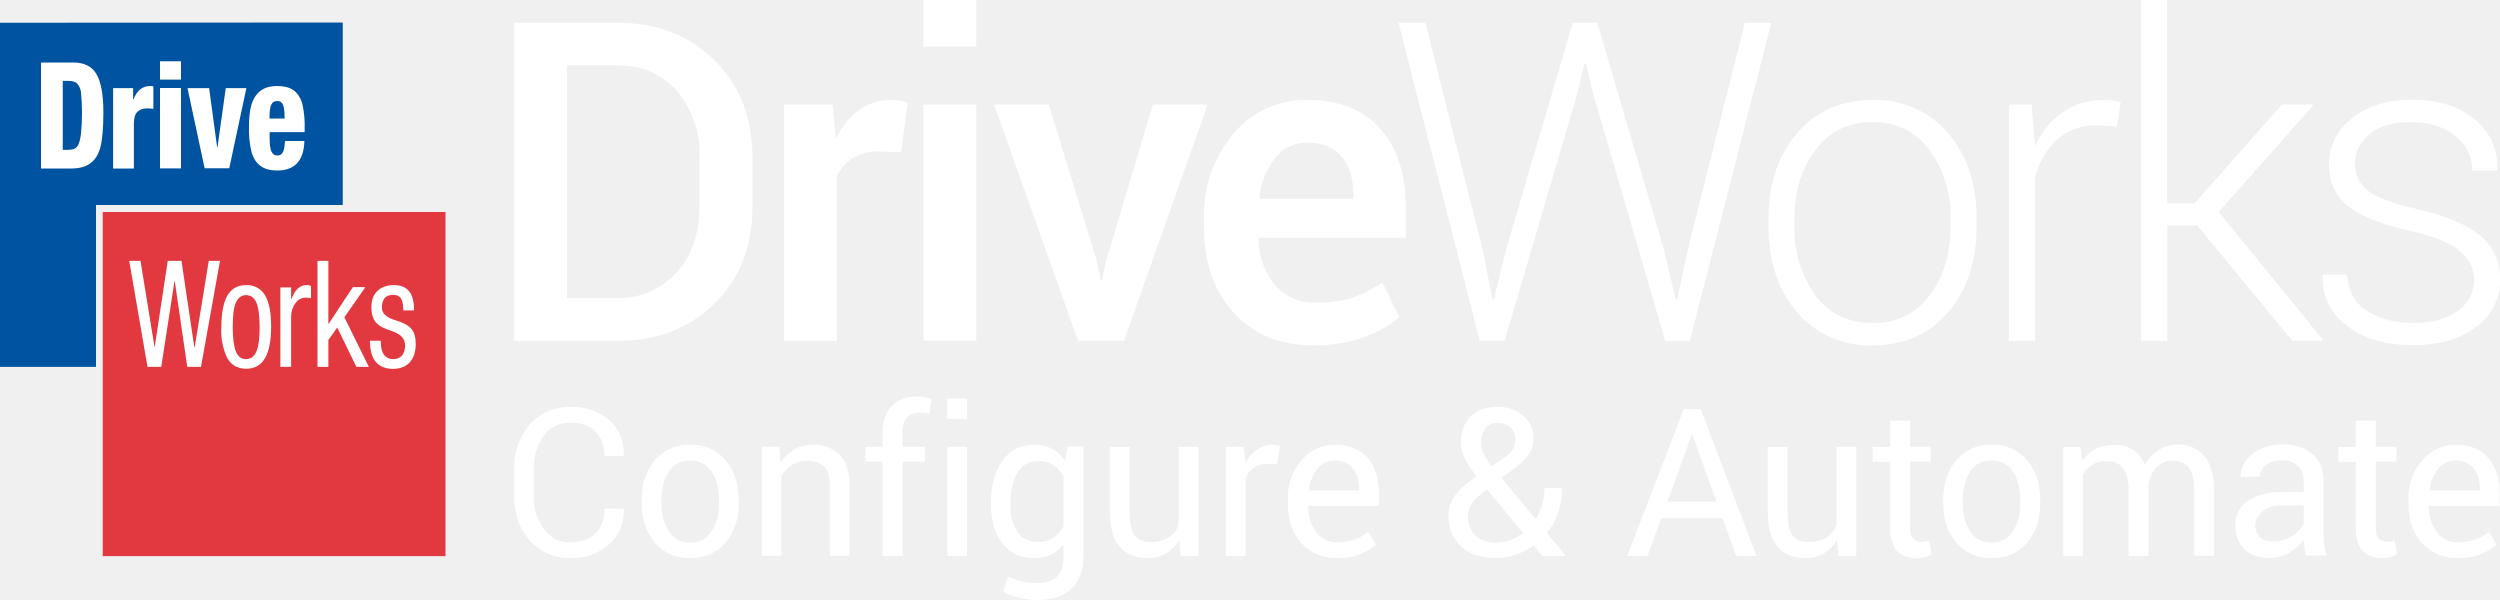
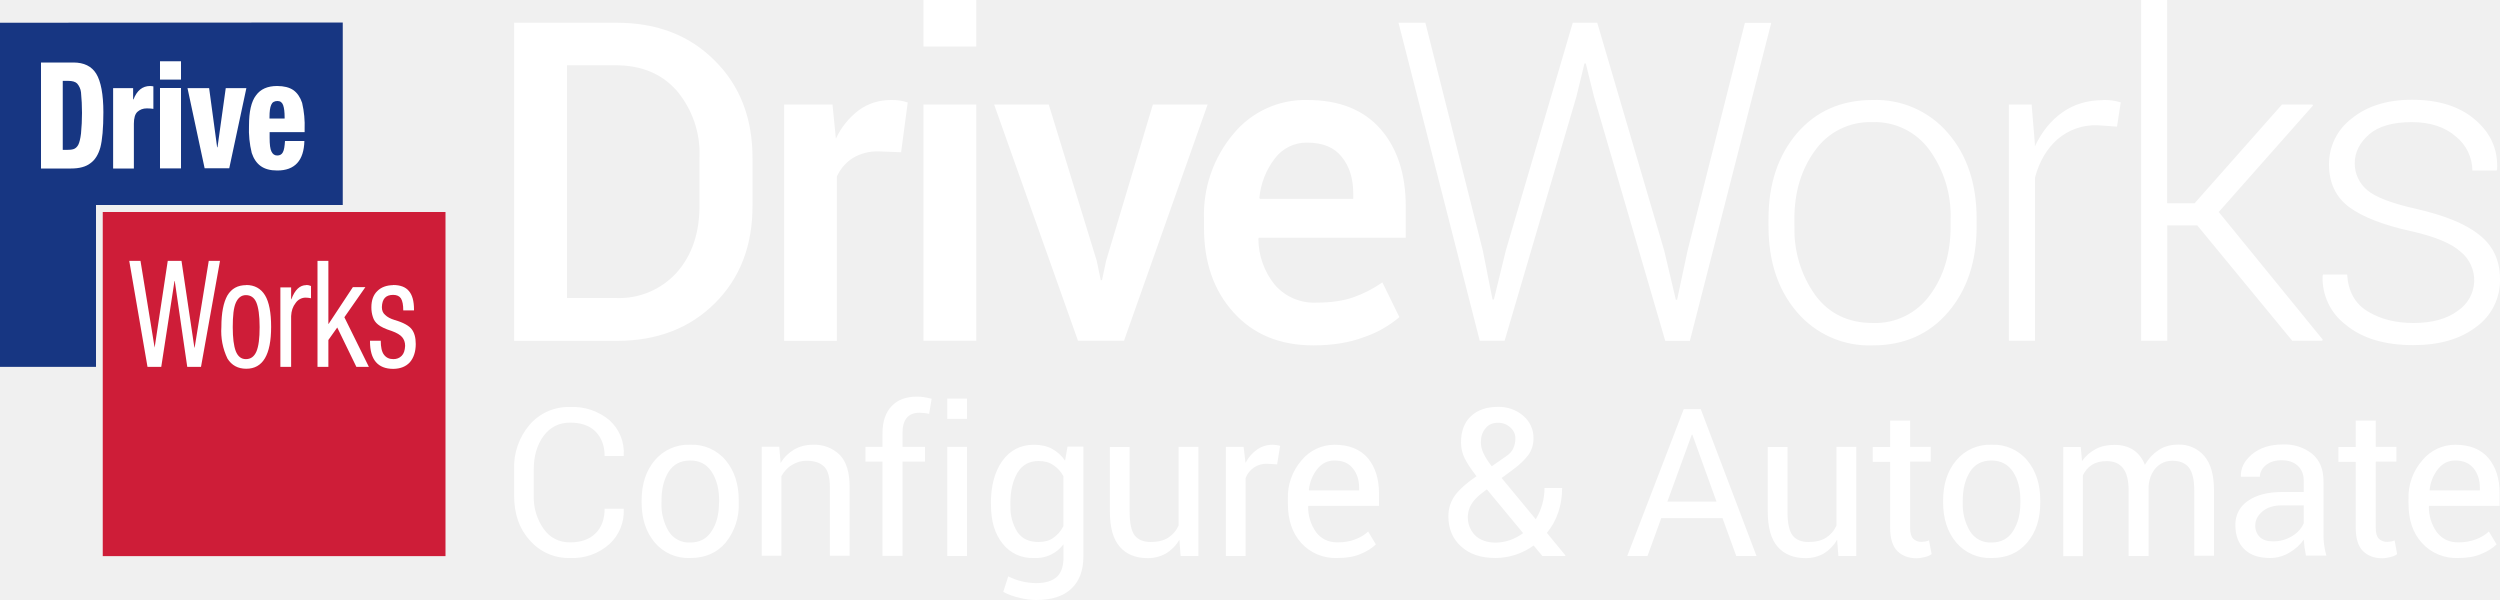
<svg xmlns="http://www.w3.org/2000/svg" viewBox="0 0 200 48">
-   <path fill="#fff" d="M49.34 1.82h-8.21v25.45h8.2c3.22 0 5.83-1 7.85-3 2.02-2.01 3.02-4.6 3.02-7.78v-3.87c0-3.16-1-5.77-3.02-7.77-2.02-2.03-4.63-3.03-7.84-3.03zm6.62 14.63c0 2.17-.59 3.95-1.8 5.33a6.21 6.21 0 01-4.94 2.06h-3.86V5.22h3.86c2.1 0 3.74.68 4.94 2.06a7.76 7.76 0 011.8 5.29v3.88zM71.3 8c-.99 0-1.84.27-2.6.82a6.1 6.1 0 00-1.83 2.27l-.27-2.73h-3.87v18.91h4.22V14.12a3.4 3.4 0 011.28-1.48 3.8 3.8 0 012.05-.53l1.81.07.53-3.98A3.78 3.78 0 0071.3 8zM73.88 8.36h4.22v18.9h-4.22zM73.88 0h4.22v3.72h-4.22zM92.23 8.36l-3.74 12.5-.33 1.55h-.1l-.32-1.54L83.9 8.36h-4.37l6.71 18.9h3.68l6.69-18.9zM104.59 8a7.42 7.42 0 00-5.91 2.7 10.04 10.04 0 00-2.36 6.84v.7c0 2.75.78 5.01 2.37 6.76 1.58 1.75 3.7 2.63 6.38 2.63 1.53 0 2.89-.22 4.05-.66a8.62 8.62 0 002.83-1.6l-1.36-2.78a9.5 9.5 0 01-2.34 1.2c-.81.28-1.79.42-2.92.42a4.16 4.16 0 01-3.35-1.43 5.9 5.9 0 01-1.31-3.68l.04-.08h11.75v-2.5c0-2.6-.68-4.67-2.03-6.21-1.36-1.54-3.3-2.31-5.84-2.31zm3.67 7.91h-7.47l-.04-.08a6.08 6.08 0 011.25-3.17 3.16 3.16 0 012.57-1.25c1.24 0 2.16.37 2.77 1.14.62.76.92 1.74.92 2.94v.42zM139.59 1.83L135 20.07l-.83 3.9-.1.02-.93-3.93-5.36-18.24h-1.96l-5.36 18.24-.95 3.9h-.11l-.77-3.9-4.6-18.24h-2.15l6.5 25.44h1.99l5.74-19.52.65-2.67h.1l.66 2.67 5.7 19.53h1.97l6.51-25.44zM149.8 8c-2.51 0-4.53.9-6.05 2.67-1.52 1.79-2.27 4.07-2.27 6.85v.58c0 2.8.75 5.08 2.27 6.86a7.59 7.59 0 006.08 2.67c2.5 0 4.52-.9 6.03-2.67 1.52-1.78 2.27-4.07 2.27-6.86v-.58c0-2.8-.75-5.08-2.27-6.85A7.58 7.58 0 00149.8 8zm6.25 10.09c0 2.19-.55 4.03-1.66 5.52a5.39 5.39 0 01-4.56 2.23c-1.96 0-3.51-.74-4.61-2.23a8.97 8.97 0 01-1.66-5.52h-.01v-.58c0-2.15.56-3.98 1.66-5.48a5.39 5.39 0 014.57-2.26 5.4 5.4 0 014.6 2.26 8.97 8.97 0 011.67 5.48v.58zM168.26 8.01c-1.27 0-2.35.33-3.27.98s-1.65 1.55-2.2 2.72v-.2l-.26-3.15h-1.82v18.9h2.09V14.2c.35-1.3.96-2.32 1.8-3.06a4.66 4.66 0 013.21-1.12l1.55.11.3-1.94a4.33 4.33 0 00-1.4-.19zM185.04 8.44l-.04-.08h-2.44l-6.99 7.9h-2.2V0h-2.08v27.26h2.09v-9.23h2.4l7.6 9.23h2.39l.05-.09-8.32-10.21zM198.33 18.78c-1.11-.89-2.8-1.56-5.03-2.07-1.96-.44-3.27-.94-3.92-1.5a2.75 2.75 0 01-1-2.16c0-.88.4-1.64 1.15-2.3.75-.65 1.89-.98 3.41-.98 1.48 0 2.66.39 3.54 1.16a3.52 3.52 0 011.31 2.71h1.94l.04-.1c.07-1.6-.52-2.91-1.77-3.97-1.23-1.06-2.92-1.59-5.04-1.59-2 0-3.61.51-4.82 1.5a4.55 4.55 0 00-1.82 3.67c0 1.47.54 2.61 1.6 3.41 1.09.8 2.75 1.45 5 1.94 1.89.43 3.19.97 3.92 1.63a2.93 2.93 0 01-.2 4.72c-.87.66-2.07.99-3.57.99-1.4 0-2.61-.3-3.64-.92-1.03-.62-1.57-1.6-1.66-2.96h-1.92l-.04.1a4.66 4.66 0 001.85 3.92c1.3 1.08 3.1 1.63 5.4 1.63 2.09 0 3.76-.48 5.04-1.46a4.58 4.58 0 001.9-3.82c0-1.5-.56-2.69-1.67-3.55zM43.48 34.88c.53-.71 1.24-1.07 2.12-1.07s1.56.23 2.04.71c.48.49.73 1.13.73 1.96h1.52l.01-.06a3.48 3.48 0 00-1.14-2.8 4.55 4.55 0 00-3.15-1.06 4.1 4.1 0 00-3.23 1.41 5.18 5.18 0 00-1.25 3.58v2.1c0 1.44.4 2.64 1.25 3.57a4.11 4.11 0 003.23 1.42 4.4 4.4 0 003.14-1.11 3.55 3.55 0 001.15-2.77l-.01-.06h-1.52c0 .84-.25 1.5-.73 1.97-.48.48-1.17.72-2.04.72s-1.6-.36-2.11-1.08a4.4 4.4 0 01-.79-2.67v-2.1c0-1.06.26-1.94.78-2.66zM55.2 35.58a3.5 3.5 0 00-2.83 1.26c-.7.84-1.04 1.9-1.04 3.2v.16c0 1.29.34 2.35 1.04 3.19a3.5 3.5 0 002.85 1.25c1.2 0 2.14-.41 2.84-1.24a4.76 4.76 0 001.04-3.19v-.18c0-1.3-.34-2.35-1.04-3.2a3.5 3.5 0 00-2.85-1.25zm2.32 4.63c0 .92-.19 1.68-.59 2.28-.38.61-.96.91-1.71.91a1.9 1.9 0 01-1.73-.9 4.15 4.15 0 01-.57-2.3v-.17c0-.92.19-1.68.57-2.29.39-.6.96-.9 1.72-.9s1.33.3 1.72.9c.4.61.6 1.38.6 2.29v.18zM65.02 35.58c-.56 0-1.05.13-1.5.39-.42.25-.79.6-1.07 1.07l-.11-1.3h-1.4v8.72h1.57V38.1c.21-.38.48-.69.84-.9a2.2 2.2 0 011.2-.34c.62 0 1.09.17 1.4.49.3.31.44.86.44 1.63v5.48h1.58v-5.5c0-1.15-.25-2-.77-2.55a2.86 2.86 0 00-2.18-.83zM73.36 31.73c-.87 0-1.55.25-2.03.76s-.73 1.22-.73 2.16v1.1h-1.36v1.18h1.36v7.54h1.6v-7.54H74v-1.18h-1.8v-1.1c0-.54.11-.94.33-1.21.22-.28.57-.42 1.03-.42.15 0 .3.02.43.03.12.02.24.03.34.06l.2-1.21a8.4 8.4 0 00-.62-.13 3.61 3.61 0 00-.55-.04zM75.78 31.89h1.58v1.62h-1.58zM75.78 35.75h1.58v8.73h-1.58zM85.22 36.88a2.91 2.91 0 00-1.05-.97c-.4-.22-.9-.33-1.45-.33-1.08 0-1.92.44-2.54 1.3-.61.86-.91 2-.91 3.4h.01v.16c0 1.26.31 2.27.92 3.04a3 3 0 002.5 1.16 2.74 2.74 0 002.38-1.1v.98c.01.71-.15 1.25-.5 1.6-.37.35-.93.53-1.7.53a5.08 5.08 0 01-2.22-.54l-.4 1.24c.36.2.8.36 1.28.47.5.13.95.18 1.36.18 1.22 0 2.15-.29 2.8-.9.64-.59.97-1.45.97-2.57v-8.8H85.4l-.2 1.15zm-.16 5.23c-.2.4-.48.7-.8.92-.3.22-.7.33-1.18.33-.76 0-1.32-.26-1.69-.8a3.66 3.66 0 01-.55-2.12h-.01v-.16c0-1 .19-1.82.56-2.45.38-.64.95-.95 1.7-.95.45 0 .85.1 1.18.33.33.22.59.5.8.88v4.02zM94.29 42.04c-.2.43-.47.74-.84.98-.37.23-.83.34-1.4.34s-1-.18-1.27-.52c-.27-.35-.41-.98-.41-1.92v-5.16h-1.58v5.15c0 1.28.26 2.23.8 2.84.53.6 1.27.9 2.22.9a2.9 2.9 0 001.48-.38 3.1 3.1 0 001.06-1.09l.1 1.3h1.42v-8.73h-1.58v6.29zM101.8 35.58c-.46 0-.89.14-1.24.39-.37.26-.68.6-.92 1.06l-.15-1.28h-1.42v8.73h1.58v-6.24a1.77 1.77 0 011.71-1.14l.81.05.24-1.48c-.07-.02-.15-.05-.26-.06-.11-.01-.22-.03-.35-.03zM106.75 35.58a3.4 3.4 0 00-2.62 1.24 4.47 4.47 0 00-1.1 3.1v.36c0 1.3.34 2.34 1.06 3.15a3.68 3.68 0 002.9 1.21c.72 0 1.34-.1 1.85-.32.5-.2.91-.46 1.23-.77l-.62-1.03c-.28.28-.64.48-1.04.63-.4.16-.88.24-1.41.24-.74 0-1.3-.28-1.71-.81a3.48 3.48 0 01-.64-2.07l.03-.04h5.64v-1c0-1.17-.3-2.11-.9-2.83-.61-.7-1.49-1.06-2.67-1.06zm1.98 3.65h-4l-.02-.04a3.2 3.2 0 01.68-1.68c.37-.45.83-.67 1.36-.67.65 0 1.14.2 1.48.63.33.41.5.94.5 1.55v.21zM124.66 41c.2-.6.31-1.25.31-1.96h-1.41a4.8 4.8 0 01-.7 2.5l-2.73-3.3.88-.65c.55-.4.96-.8 1.25-1.18.28-.39.42-.84.42-1.36a2.3 2.3 0 00-.8-1.77 2.97 2.97 0 00-2.06-.73c-.9 0-1.63.25-2.15.75-.53.5-.79 1.2-.79 2.1 0 .44.1.87.3 1.28.21.42.53.88.94 1.42-.74.5-1.32 1-1.69 1.49-.37.5-.56 1.06-.56 1.72 0 .99.34 1.79 1.01 2.4.69.63 1.6.93 2.77.93a5.23 5.23 0 003.04-1l.7.84h1.83l.01-.05-1.48-1.8c.4-.48.7-1.02.9-1.62zm-5.83-6.72c.23-.3.56-.46 1-.46.41 0 .75.14 1.01.39.26.24.39.53.39.86 0 .3-.06.57-.17.8-.1.24-.31.46-.61.66l-1.11.77c-.3-.37-.5-.71-.65-1.01-.15-.32-.22-.61-.22-.9 0-.44.11-.81.36-1.11zm1.97 8.93c-.37.12-.75.2-1.13.2-.72 0-1.28-.21-1.66-.58a2.07 2.07 0 01-.35-2.4c.17-.33.48-.68.98-1.05l.31-.23 2.9 3.5a4.1 4.1 0 01-1.05.56zM134.7 32.73l-4.52 11.75h1.62l1.1-3.03h4.9l1.1 3.03h1.62l-4.46-11.75h-1.36zm-1.31 7.4l1.95-5.35h.05l1.93 5.35h-3.93zM146.92 42.04c-.2.43-.47.74-.84.98-.37.23-.83.34-1.4.34s-1-.18-1.27-.52c-.27-.35-.41-.98-.41-1.92v-5.16h-1.58v5.15c0 1.28.26 2.23.8 2.84.53.6 1.27.9 2.22.9a2.9 2.9 0 001.48-.38 3.1 3.1 0 001.05-1.09l.1 1.3h1.43v-8.73h-1.58v6.29zM154.03 43.32l-.3.03a.92.92 0 01-.67-.25c-.17-.17-.25-.45-.25-.87v-5.3h1.65v-1.18h-1.65v-2.1h-1.6v2.11h-1.39v1.19h1.39v5.3c0 .82.2 1.44.57 1.83.39.38.9.58 1.54.58.23 0 .45-.04.68-.1.24-.05.4-.14.53-.23l-.21-1.1c-.08.04-.18.06-.29.09zM159.33 35.58a3.5 3.5 0 00-2.84 1.26c-.7.84-1.04 1.9-1.04 3.2v.16c0 1.29.34 2.35 1.04 3.19a3.5 3.5 0 002.85 1.25c1.2 0 2.14-.41 2.84-1.24s1.04-1.88 1.04-3.19v-.18c0-1.3-.34-2.35-1.04-3.2a3.5 3.5 0 00-2.85-1.25zm2.3 4.63c0 .92-.2 1.68-.59 2.28-.38.61-.96.91-1.71.91a1.9 1.9 0 01-1.73-.9 4.15 4.15 0 01-.58-2.3v-.17c0-.92.2-1.68.58-2.29.38-.6.96-.9 1.71-.9s1.33.3 1.73.9c.4.61.59 1.38.59 2.29v.18zM174.25 35.57c-.6 0-1.12.14-1.57.44-.45.3-.81.69-1.09 1.18-.2-.53-.52-.93-.93-1.2-.42-.27-.92-.4-1.5-.4s-1.07.1-1.51.34c-.44.23-.8.55-1.09.96l-.1-1.14v.01h-1.4v8.73h1.57v-6.46c.17-.35.4-.64.72-.84.31-.2.7-.3 1.19-.3.56 0 1 .18 1.3.56.3.38.45.98.45 1.8v5.23h1.6v-5.62c.05-.58.25-1.06.58-1.43.35-.37.78-.57 1.32-.57.58 0 1.03.18 1.32.54.28.36.43.98.43 1.83v5.23h1.58v-5.21c0-1.23-.25-2.15-.77-2.76a2.6 2.6 0 00-2.1-.92zM185.88 42.69v-4.2c0-.95-.3-1.67-.9-2.18a3.51 3.51 0 00-2.38-.75c-1 0-1.8.26-2.44.78-.63.54-.91 1.12-.89 1.75l.02.05h1.5c0-.35.17-.67.48-.93.33-.26.74-.39 1.25-.39.56 0 1 .15 1.32.46.31.29.46.7.46 1.2v.88h-1.71c-1.15 0-2.07.23-2.74.7a2.25 2.25 0 00-1.02 1.95c0 .83.24 1.46.72 1.93s1.16.7 2.07.7a3 3 0 001.53-.43c.47-.27.87-.63 1.15-1.04l.06.6.12.7v-.02h1.63a5.9 5.9 0 01-.23-1.76zm-1.58-.84c-.15.38-.44.73-.9 1.02-.47.29-.98.44-1.55.44-.47 0-.82-.11-1.07-.35a1.25 1.25 0 01-.36-.92c0-.43.2-.81.58-1.13s.9-.48 1.53-.48h1.77v1.42zM191.28 43.32l-.3.03a.92.92 0 01-.67-.25c-.17-.17-.25-.45-.25-.87v-5.3h1.65v-1.18h-1.65v-2.1h-1.6v2.11h-1.39v1.19h1.39v5.3c0 .82.19 1.44.57 1.83.39.38.9.58 1.54.58.23 0 .45-.04.68-.1.23-.05.4-.14.52-.23l-.2-1.1c-.08.04-.18.06-.29.09zM199.97 40.47v-1c0-1.17-.3-2.11-.9-2.83-.6-.7-1.48-1.06-2.66-1.06a3.4 3.4 0 00-2.62 1.24 4.47 4.47 0 00-1.11 3.1v.36c0 1.3.34 2.34 1.07 3.15a3.68 3.68 0 002.9 1.21c.72 0 1.33-.1 1.84-.32.51-.2.92-.47 1.24-.77l-.62-1.03c-.29.27-.64.48-1.04.63-.41.15-.88.24-1.41.24-.74 0-1.3-.28-1.72-.82a3.48 3.48 0 01-.63-2.06l.03-.04h5.63zm-4.92-2.96c.37-.45.82-.67 1.36-.67.64 0 1.14.2 1.48.63.33.41.5.94.5 1.55v.21h-4.01l-.01-.04a3.2 3.2 0 01.68-1.68z" />
-   <path fill="#0053A0" d="M0 1.82v27.53h7.68V16.4h19.74V1.8z" />
+   <path fill="#173682" d="M0 1.82v27.53h7.68V16.4h19.74V1.8z" />
+   <path fill="#CE1D38" d="M8.22 16.96h27.42v27.53H8.22z" />
  <path fill="#FFF" d="M5.87 5c.85 0 1.46.3 1.83.9.37.61.57 1.64.57 3.09 0 1.28-.09 2.22-.24 2.8-.16.57-.42 1-.8 1.27-.36.28-.88.42-1.54.42H3.28V5h2.59zM5 11.99h.33c.2 0 .4-.01.55-.06s.27-.15.38-.34c.1-.2.17-.5.22-.9a17.12 17.12 0 000-3.31 1.3 1.3 0 00-.31-.7c-.14-.14-.38-.21-.71-.21h-.44v5.52H5zM12 6.88c.12 0 .22.02.27.03v1.8c-.12-.02-.3-.04-.52-.04-.32 0-.56.1-.76.28-.19.18-.28.5-.28.95v3.58H9.05V7.05h1.6v.9h.03c.27-.7.71-1.07 1.33-1.07M14.48 6.37H12.8V4.9h1.68v1.47zm0 7.1H12.8V7.04h1.68v6.41zM16.73 7.05l.64 4.73h.03l.66-4.73h1.65l-1.37 6.41h-1.97L15 7.05zM22.17 6.88c.54 0 .98.11 1.3.33.31.22.55.57.7 1.02a8 8 0 01.2 2.12v.22h-2.8V11c0 .55.04.92.15 1.13.1.2.24.31.46.31.2 0 .36-.08.45-.26.1-.18.14-.48.17-.9h1.55c-.04 1.56-.76 2.36-2.17 2.36-.56 0-1-.12-1.33-.36s-.56-.59-.71-1.04a7.76 7.76 0 01-.22-2.2c0-1.1.18-1.92.56-2.41.36-.5.92-.75 1.69-.75m.6 2.58V9.4c0-.44-.04-.77-.12-.99-.08-.22-.23-.33-.45-.33-.25 0-.42.1-.5.3-.1.21-.14.54-.14 1v.1h1.21v-.02z" />
-   <path fill="#E2383F" d="M8.22 16.96h27.42v27.53H8.22z" />
  <path fill="#FFF" d="M11.24 20.87l1.13 6.94 1.05-6.94h1.1l1.03 6.94h.02l1.13-6.94h.9l-1.52 8.48h-1.1l-1-6.87h-.02l-1.06 6.87h-1.1l-1.46-8.48zM19.7 22.8c.66 0 1.17.28 1.5.82s.49 1.4.49 2.53c0 2.23-.66 3.35-1.99 3.35-.67 0-1.17-.28-1.5-.81a5.02 5.02 0 01-.49-2.54c0-1.12.17-1.96.48-2.51.33-.55.82-.83 1.51-.83m-1.08 3.36c0 .86.08 1.5.24 1.92.17.43.44.64.81.64.39 0 .66-.2.84-.6.18-.42.26-1.07.26-1.96 0-.94-.1-1.6-.27-1.99s-.46-.57-.83-.57c-.35 0-.62.2-.8.6s-.25 1.05-.25 1.96M24.5 22.8c.16 0 .29.04.38.08v.98a2.27 2.27 0 00-.45-.05.97.97 0 00-.78.43c-.23.29-.34.63-.36 1.05v4.06h-.86v-6.36h.86v.95h.02c.28-.76.68-1.13 1.19-1.13M26.27 20.87v5.04h.02l1.94-2.94h1l-1.68 2.41 1.96 3.97h-1l-1.53-3.15-.71 1v2.15h-.87v-8.48zM31.45 22.8c.57 0 1 .16 1.26.48.27.31.41.8.41 1.48v.07h-.86c0-.44-.06-.75-.18-.95-.12-.19-.33-.29-.63-.29-.6 0-.88.33-.9.98 0 .28.09.48.27.63.16.16.42.3.75.4.7.2 1.15.46 1.36.73.22.28.33.68.33 1.19 0 .62-.17 1.11-.47 1.46-.31.34-.75.52-1.32.53-1.24 0-1.87-.73-1.87-2.19v-.06h.86c0 .5.08.89.26 1.12.18.24.43.35.75.35.26 0 .48-.08.66-.26.18-.18.26-.44.28-.8 0-.3-.09-.52-.24-.7s-.44-.35-.83-.49c-.54-.17-.9-.35-1.1-.52-.2-.16-.34-.36-.41-.6a2.4 2.4 0 01-.12-.78c0-.56.16-1 .48-1.3.3-.3.72-.46 1.26-.47" />
+   <path fill="#FFF" d="M49.34 1.82h-8.21v25.45h8.2c3.22 0 5.83-1 7.85-3 2.02-2.01 3.02-4.6 3.02-7.78v-3.87c0-3.16-1-5.77-3.02-7.77-2.02-2.03-4.63-3.03-7.84-3.03zm6.62 14.63c0 2.17-.59 3.95-1.8 5.33a6.21 6.21 0 01-4.94 2.06h-3.86V5.22h3.86c2.1 0 3.74.68 4.94 2.06a7.76 7.76 0 011.8 5.29v3.88zM71.3 8c-.99 0-1.84.27-2.6.82a6.1 6.1 0 00-1.83 2.27l-.27-2.73h-3.87v18.91h4.22V14.12a3.4 3.4 0 011.28-1.48 3.8 3.8 0 012.05-.53l1.81.07.53-3.98A3.78 3.78 0 0071.3 8zM73.88 8.36h4.22v18.9h-4.22zM73.88 0h4.22v3.72h-4.22zM92.23 8.36l-3.74 12.5-.33 1.55h-.1l-.32-1.54L83.9 8.36h-4.37l6.71 18.9h3.68l6.69-18.9zM104.59 8a7.42 7.42 0 00-5.91 2.7 10.04 10.04 0 00-2.36 6.84v.7c0 2.75.78 5.01 2.37 6.76 1.58 1.75 3.7 2.63 6.38 2.63 1.53 0 2.89-.22 4.05-.66a8.62 8.62 0 002.83-1.6l-1.36-2.78a9.5 9.5 0 01-2.34 1.2c-.81.28-1.79.42-2.92.42a4.16 4.16 0 01-3.35-1.43 5.9 5.9 0 01-1.31-3.68l.04-.08h11.75v-2.5c0-2.6-.68-4.67-2.03-6.21-1.36-1.54-3.3-2.31-5.84-2.31zm3.67 7.91h-7.47l-.04-.08a6.08 6.08 0 011.25-3.17 3.16 3.16 0 012.57-1.25c1.24 0 2.16.37 2.77 1.14.62.76.92 1.74.92 2.94v.42zM139.59 1.83L135 20.07l-.83 3.9-.1.02-.93-3.93-5.36-18.24h-1.96l-5.36 18.24-.95 3.9h-.11l-.77-3.9-4.6-18.24h-2.15l6.5 25.44h1.99l5.74-19.52.65-2.67h.1l.66 2.67 5.7 19.53h1.97l6.51-25.44zM149.8 8c-2.51 0-4.53.9-6.05 2.67-1.52 1.79-2.27 4.07-2.27 6.85v.58c0 2.8.75 5.08 2.27 6.86a7.59 7.59 0 006.08 2.67c2.5 0 4.52-.9 6.03-2.67 1.52-1.78 2.27-4.07 2.27-6.86v-.58c0-2.8-.75-5.08-2.27-6.85A7.58 7.58 0 00149.8 8zm6.25 10.09c0 2.19-.55 4.03-1.66 5.52a5.39 5.39 0 01-4.56 2.23c-1.96 0-3.51-.74-4.61-2.23a8.97 8.97 0 01-1.66-5.52h-.01v-.58c0-2.15.56-3.98 1.66-5.48a5.39 5.39 0 014.57-2.26 5.4 5.4 0 014.6 2.26 8.97 8.97 0 011.67 5.48v.58zM168.26 8.01c-1.27 0-2.35.33-3.27.98s-1.65 1.55-2.2 2.72v-.2l-.26-3.15h-1.82v18.9h2.09V14.2c.35-1.3.96-2.32 1.8-3.06a4.66 4.66 0 013.21-1.12l1.55.11.3-1.94a4.33 4.33 0 00-1.4-.19zM185.04 8.44l-.04-.08h-2.44l-6.99 7.9h-2.2V0h-2.08v27.26h2.09v-9.23h2.4l7.6 9.23h2.39l.05-.09-8.32-10.21zM198.33 18.78c-1.11-.89-2.8-1.56-5.03-2.07-1.96-.44-3.27-.94-3.92-1.5a2.75 2.75 0 01-1-2.16c0-.88.4-1.64 1.15-2.3.75-.65 1.89-.98 3.41-.98 1.48 0 2.66.39 3.54 1.16a3.52 3.52 0 011.31 2.71h1.94l.04-.1c.07-1.6-.52-2.91-1.77-3.97-1.23-1.06-2.92-1.59-5.04-1.59-2 0-3.61.51-4.82 1.5a4.55 4.55 0 00-1.82 3.67c0 1.47.54 2.61 1.6 3.41 1.09.8 2.75 1.45 5 1.94 1.89.43 3.19.97 3.92 1.63a2.93 2.93 0 01-.2 4.72c-.87.66-2.07.99-3.57.99-1.4 0-2.61-.3-3.64-.92-1.03-.62-1.57-1.6-1.66-2.96h-1.92l-.04.1a4.66 4.66 0 001.85 3.92c1.3 1.08 3.1 1.63 5.4 1.63 2.09 0 3.76-.48 5.04-1.46a4.58 4.58 0 001.9-3.82c0-1.5-.56-2.69-1.67-3.55zM43.48 34.88c.53-.71 1.24-1.07 2.12-1.07s1.56.23 2.04.71c.48.49.73 1.13.73 1.96h1.52l.01-.06a3.48 3.48 0 00-1.14-2.8 4.55 4.55 0 00-3.15-1.06 4.1 4.1 0 00-3.23 1.41 5.18 5.18 0 00-1.25 3.58v2.1c0 1.44.4 2.64 1.25 3.57a4.11 4.11 0 003.23 1.42 4.4 4.4 0 003.14-1.11 3.55 3.55 0 001.15-2.77l-.01-.06h-1.52c0 .84-.25 1.5-.73 1.97-.48.48-1.17.72-2.04.72s-1.6-.36-2.11-1.08a4.4 4.4 0 01-.79-2.67v-2.1c0-1.06.26-1.94.78-2.66zM55.2 35.58a3.5 3.5 0 00-2.83 1.26c-.7.84-1.04 1.9-1.04 3.2v.16c0 1.29.34 2.35 1.04 3.19a3.5 3.5 0 002.85 1.25c1.2 0 2.14-.41 2.84-1.24a4.76 4.76 0 001.04-3.19v-.18c0-1.3-.34-2.35-1.04-3.2a3.5 3.5 0 00-2.85-1.25zm2.32 4.63c0 .92-.19 1.68-.59 2.28-.38.61-.96.91-1.71.91a1.9 1.9 0 01-1.73-.9 4.15 4.15 0 01-.57-2.3v-.17c0-.92.19-1.68.57-2.29.39-.6.96-.9 1.72-.9s1.33.3 1.72.9c.4.61.6 1.38.6 2.29v.18zM65.02 35.58c-.56 0-1.05.13-1.5.39-.42.25-.79.6-1.07 1.07l-.11-1.3h-1.4v8.72h1.57V38.1c.21-.38.48-.69.84-.9a2.2 2.2 0 011.2-.34c.62 0 1.09.17 1.4.49.3.31.44.86.44 1.63v5.48h1.58v-5.5c0-1.15-.25-2-.77-2.55a2.86 2.86 0 00-2.18-.83zM73.36 31.73c-.87 0-1.55.25-2.03.76s-.73 1.22-.73 2.16v1.1h-1.36v1.18h1.36v7.54h1.6v-7.54H74v-1.18h-1.8v-1.1c0-.54.11-.94.33-1.21.22-.28.57-.42 1.03-.42.15 0 .3.02.43.03.12.02.24.03.34.06l.2-1.21a8.4 8.4 0 00-.62-.13 3.61 3.61 0 00-.55-.04zM75.78 31.89h1.58v1.62h-1.58zM75.78 35.75h1.58v8.73h-1.58zM85.22 36.88a2.91 2.91 0 00-1.05-.97c-.4-.22-.9-.33-1.45-.33-1.08 0-1.92.44-2.54 1.3-.61.86-.91 2-.91 3.4h.01v.16c0 1.26.31 2.27.92 3.04a3 3 0 002.5 1.16 2.74 2.74 0 002.38-1.1v.98c.01.71-.15 1.25-.5 1.6-.37.35-.93.53-1.7.53a5.08 5.08 0 01-2.22-.54l-.4 1.24c.36.2.8.36 1.28.47.5.13.95.18 1.36.18 1.22 0 2.15-.29 2.8-.9.64-.59.97-1.45.97-2.57v-8.8H85.4l-.2 1.15zm-.16 5.23c-.2.4-.48.7-.8.92-.3.22-.7.33-1.18.33-.76 0-1.32-.26-1.69-.8a3.66 3.66 0 01-.55-2.12h-.01v-.16c0-1 .19-1.82.56-2.45.38-.64.95-.95 1.7-.95.45 0 .85.1 1.18.33.33.22.59.5.8.88v4.02zM94.29 42.04c-.2.43-.47.74-.84.98-.37.23-.83.34-1.4.34s-1-.18-1.27-.52c-.27-.35-.41-.98-.41-1.92v-5.16h-1.58v5.15c0 1.28.26 2.23.8 2.84.53.6 1.27.9 2.22.9a2.9 2.9 0 001.48-.38 3.1 3.1 0 001.06-1.09l.1 1.3h1.42v-8.73h-1.58v6.29zM101.8 35.58c-.46 0-.89.14-1.24.39-.37.26-.68.6-.92 1.06l-.15-1.28h-1.42v8.73h1.58v-6.24a1.77 1.77 0 011.71-1.14l.81.05.24-1.48c-.07-.02-.15-.05-.26-.06-.11-.01-.22-.03-.35-.03zM106.75 35.58a3.4 3.4 0 00-2.62 1.24 4.47 4.47 0 00-1.1 3.1v.36c0 1.3.34 2.34 1.06 3.15a3.68 3.68 0 002.9 1.21c.72 0 1.34-.1 1.85-.32.5-.2.91-.46 1.23-.77l-.62-1.03c-.28.28-.64.48-1.04.63-.4.16-.88.24-1.41.24-.74 0-1.3-.28-1.71-.81a3.48 3.48 0 01-.64-2.07l.03-.04h5.64v-1c0-1.17-.3-2.11-.9-2.83-.61-.7-1.49-1.06-2.67-1.06zm1.98 3.65h-4l-.02-.04a3.2 3.2 0 01.68-1.68c.37-.45.83-.67 1.36-.67.65 0 1.14.2 1.48.63.33.41.5.94.5 1.55v.21zM124.66 41c.2-.6.31-1.25.31-1.96h-1.41a4.8 4.8 0 01-.7 2.5l-2.73-3.3.88-.65c.55-.4.96-.8 1.25-1.18.28-.39.42-.84.42-1.36a2.3 2.3 0 00-.8-1.77 2.97 2.97 0 00-2.06-.73c-.9 0-1.63.25-2.15.75-.53.5-.79 1.2-.79 2.1 0 .44.1.87.3 1.28.21.42.53.88.94 1.42-.74.5-1.32 1-1.69 1.49-.37.5-.56 1.06-.56 1.72 0 .99.34 1.79 1.01 2.4.69.63 1.6.93 2.77.93a5.23 5.23 0 003.04-1l.7.84h1.83l.01-.05-1.48-1.8c.4-.48.7-1.02.9-1.62zm-5.83-6.72c.23-.3.56-.46 1-.46.41 0 .75.14 1.01.39.26.24.39.53.39.86 0 .3-.06.57-.17.8-.1.24-.31.46-.61.66l-1.11.77c-.3-.37-.5-.71-.65-1.01-.15-.32-.22-.61-.22-.9 0-.44.11-.81.36-1.11zm1.97 8.93c-.37.12-.75.2-1.13.2-.72 0-1.28-.21-1.66-.58a2.07 2.07 0 01-.35-2.4c.17-.33.48-.68.98-1.05l.31-.23 2.9 3.5a4.1 4.1 0 01-1.05.56zM134.7 32.73l-4.52 11.75h1.62l1.1-3.03h4.9l1.1 3.03h1.62l-4.46-11.75h-1.36zm-1.31 7.4l1.95-5.35h.05l1.93 5.35h-3.93zM146.92 42.04c-.2.43-.47.74-.84.98-.37.23-.83.34-1.4.34s-1-.18-1.27-.52c-.27-.35-.41-.98-.41-1.92v-5.16h-1.58v5.15c0 1.28.26 2.23.8 2.84.53.6 1.27.9 2.22.9a2.9 2.9 0 001.48-.38 3.1 3.1 0 001.05-1.09l.1 1.3h1.43v-8.73h-1.58v6.29zM154.03 43.32l-.3.03a.92.92 0 01-.67-.25c-.17-.17-.25-.45-.25-.87v-5.3h1.65v-1.18h-1.65v-2.1h-1.6v2.11h-1.39v1.19h1.39v5.3c0 .82.2 1.44.57 1.83.39.38.9.58 1.54.58.23 0 .45-.04.68-.1.24-.05.4-.14.53-.23l-.21-1.1c-.08.04-.18.06-.29.09zM159.33 35.58a3.5 3.5 0 00-2.84 1.26c-.7.84-1.04 1.9-1.04 3.2v.16c0 1.29.34 2.35 1.04 3.19a3.5 3.5 0 002.85 1.25c1.2 0 2.14-.41 2.84-1.24s1.04-1.88 1.04-3.19v-.18c0-1.3-.34-2.35-1.04-3.2a3.5 3.5 0 00-2.85-1.25zm2.3 4.63c0 .92-.2 1.68-.59 2.28-.38.61-.96.91-1.71.91a1.9 1.9 0 01-1.73-.9 4.15 4.15 0 01-.58-2.3v-.17c0-.92.2-1.68.58-2.29.38-.6.96-.9 1.71-.9s1.33.3 1.73.9c.4.61.59 1.38.59 2.29v.18zM174.25 35.57c-.6 0-1.12.14-1.57.44-.45.3-.81.69-1.09 1.18-.2-.53-.52-.93-.93-1.2-.42-.27-.92-.4-1.5-.4s-1.07.1-1.51.34c-.44.23-.8.55-1.09.96l-.1-1.14v.01h-1.4v8.73h1.57v-6.46c.17-.35.4-.64.72-.84.31-.2.7-.3 1.19-.3.56 0 1 .18 1.3.56.3.38.45.98.45 1.8v5.23h1.6v-5.62c.05-.58.25-1.06.58-1.43.35-.37.78-.57 1.32-.57.58 0 1.03.18 1.32.54.28.36.43.98.43 1.83v5.23h1.58v-5.21c0-1.23-.25-2.15-.77-2.76a2.6 2.6 0 00-2.1-.92zM185.88 42.69v-4.2c0-.95-.3-1.67-.9-2.18a3.51 3.51 0 00-2.38-.75c-1 0-1.8.26-2.44.78-.63.54-.91 1.12-.89 1.75l.02.05h1.5c0-.35.17-.67.48-.93.33-.26.74-.39 1.25-.39.56 0 1 .15 1.32.46.31.29.46.7.46 1.2v.88h-1.71c-1.15 0-2.07.23-2.74.7a2.25 2.25 0 00-1.02 1.95c0 .83.24 1.46.72 1.93s1.16.7 2.07.7a3 3 0 001.53-.43c.47-.27.87-.63 1.15-1.04l.06.6.12.7v-.02h1.63a5.9 5.9 0 01-.23-1.76zm-1.58-.84c-.15.38-.44.73-.9 1.02-.47.29-.98.44-1.55.44-.47 0-.82-.11-1.07-.35a1.25 1.25 0 01-.36-.92c0-.43.2-.81.58-1.13s.9-.48 1.53-.48h1.77v1.42zM191.28 43.32l-.3.03a.92.92 0 01-.67-.25c-.17-.17-.25-.45-.25-.87v-5.3h1.65v-1.18h-1.65v-2.1h-1.6v2.11h-1.39v1.19h1.39v5.3c0 .82.19 1.44.57 1.83.39.38.9.58 1.54.58.23 0 .45-.04.68-.1.23-.05.4-.14.52-.23l-.2-1.1c-.08.04-.18.06-.29.09zM199.97 40.47v-1c0-1.17-.3-2.11-.9-2.83-.6-.7-1.48-1.06-2.66-1.06a3.4 3.4 0 00-2.62 1.24 4.47 4.47 0 00-1.11 3.1v.36c0 1.3.34 2.34 1.07 3.15a3.68 3.68 0 002.9 1.21c.72 0 1.33-.1 1.84-.32.51-.2.92-.47 1.24-.77l-.62-1.03c-.29.27-.64.48-1.04.63-.41.15-.88.24-1.41.24-.74 0-1.3-.28-1.72-.82a3.48 3.48 0 01-.63-2.06l.03-.04h5.63zm-4.92-2.96c.37-.45.82-.67 1.36-.67.64 0 1.14.2 1.48.63.33.41.5.94.5 1.55v.21h-4.01l-.01-.04a3.2 3.2 0 01.68-1.68z" />
</svg>
